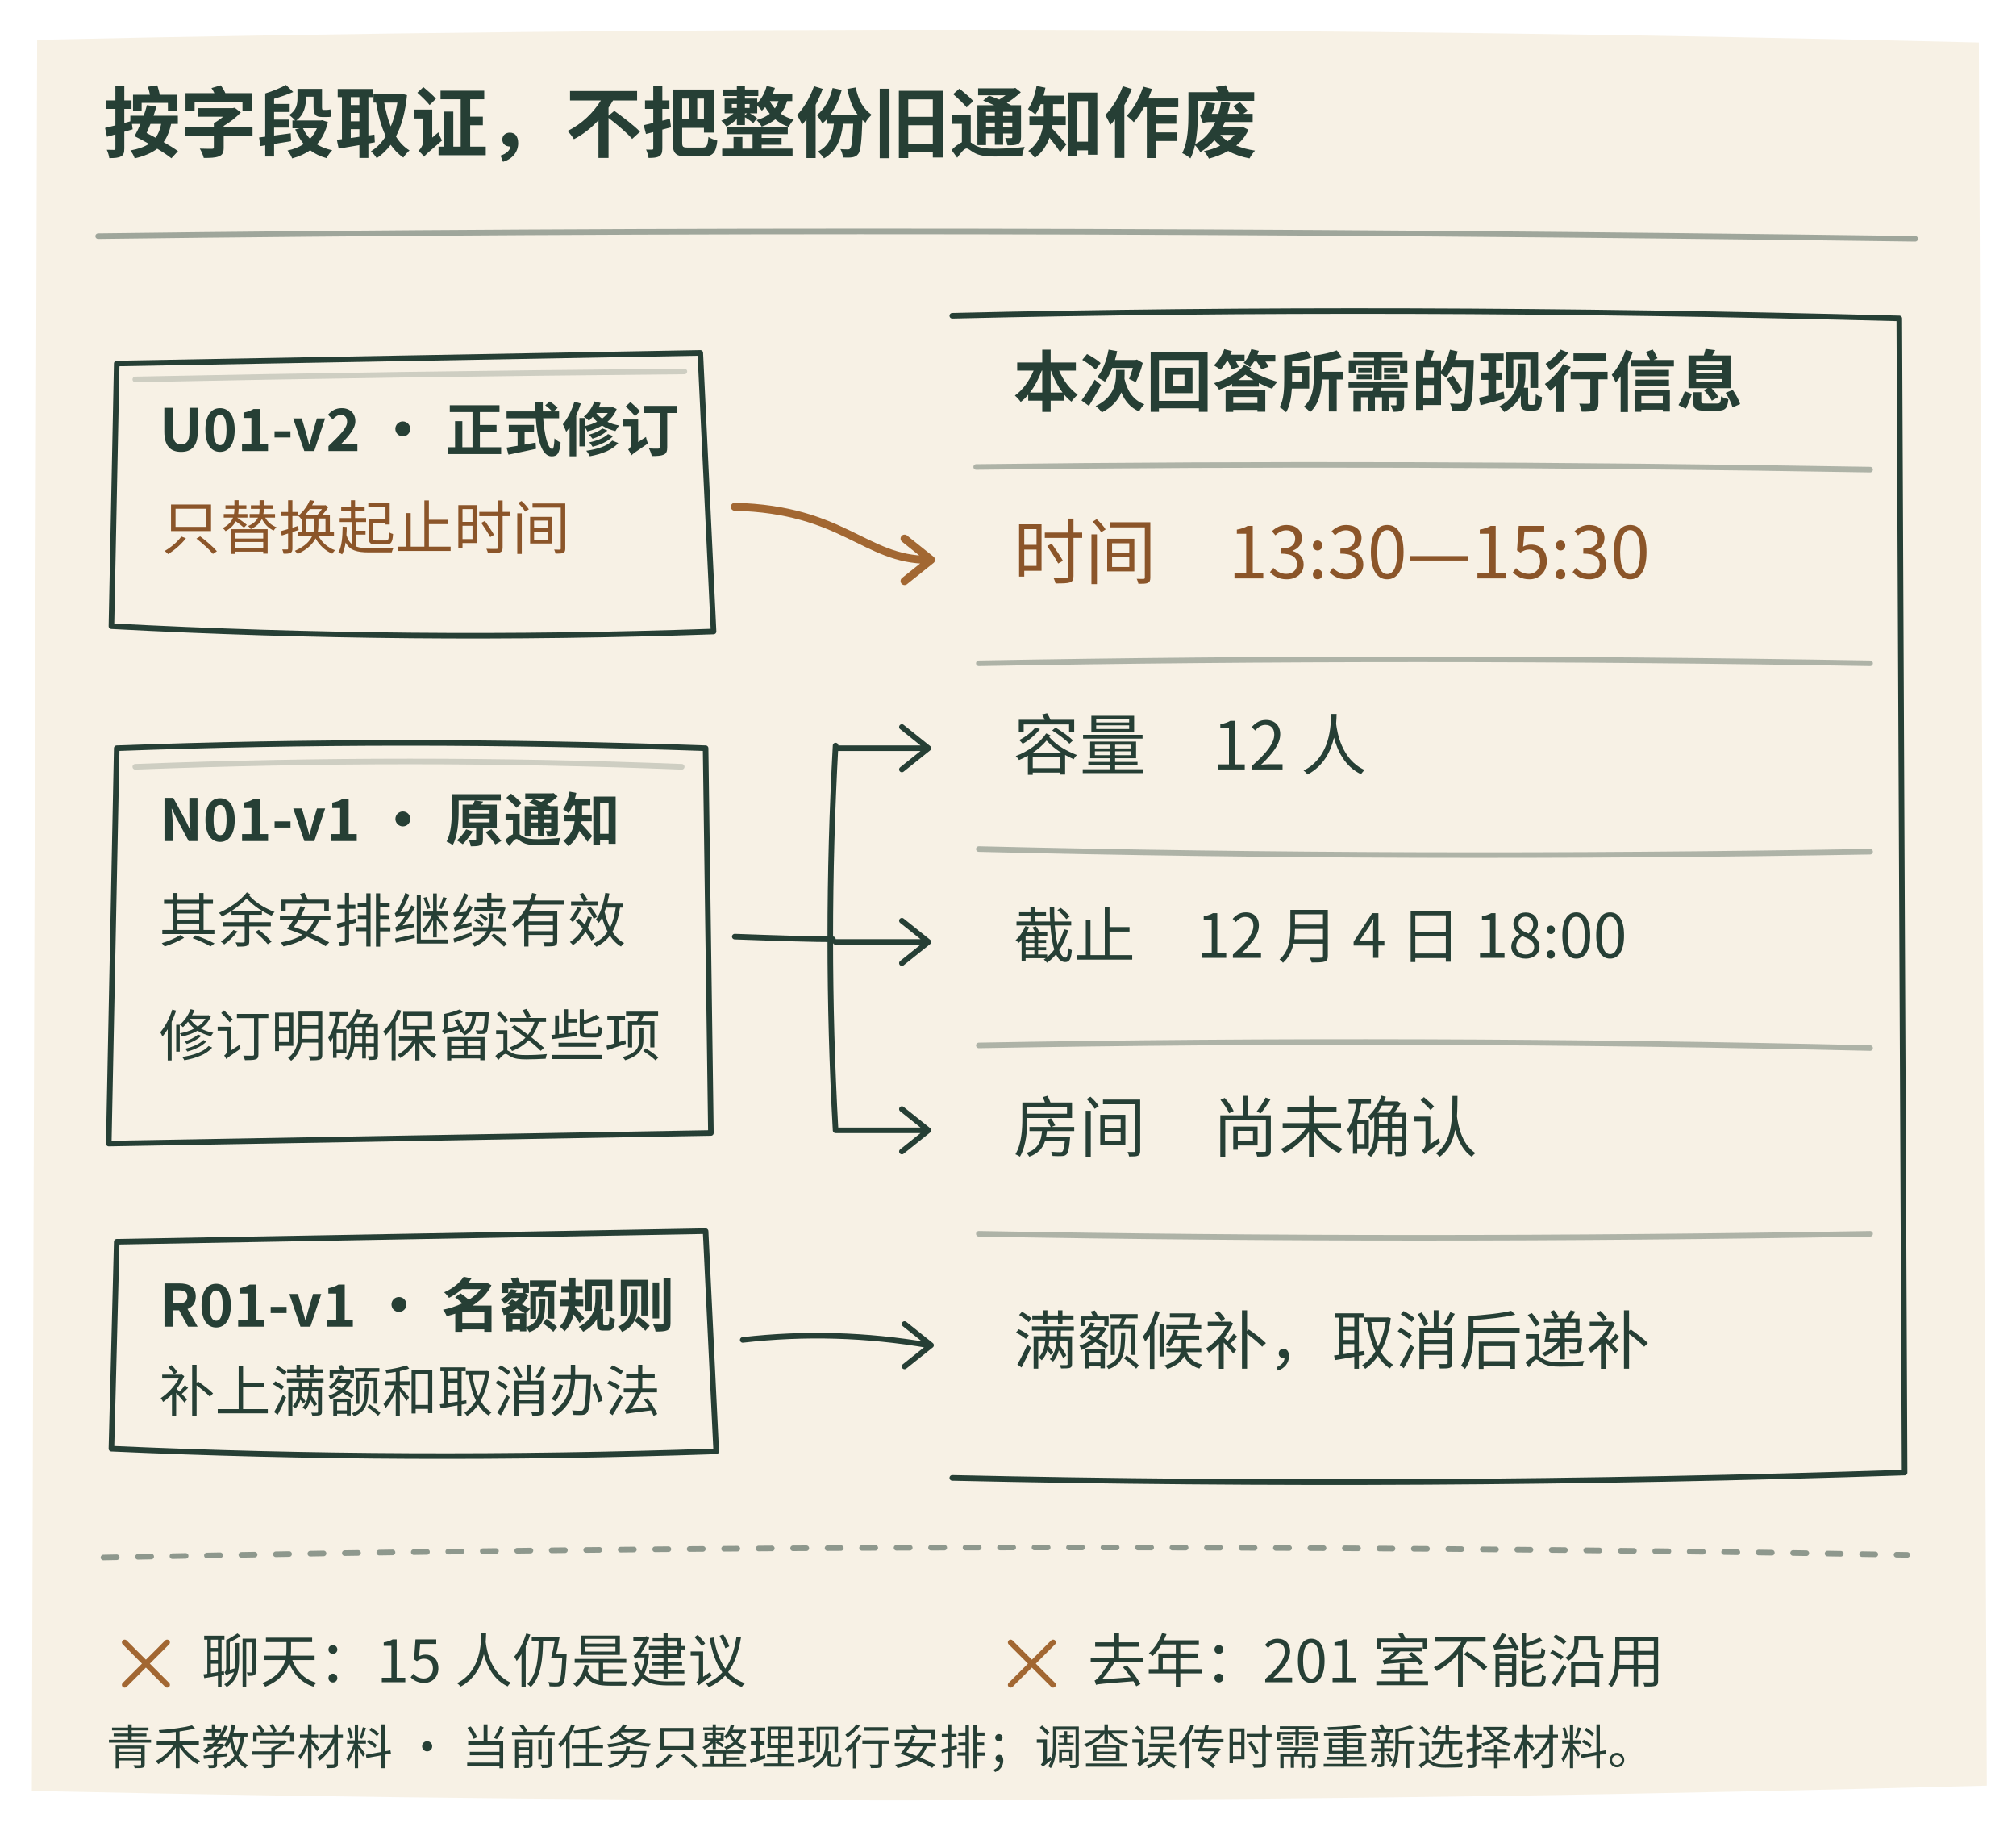
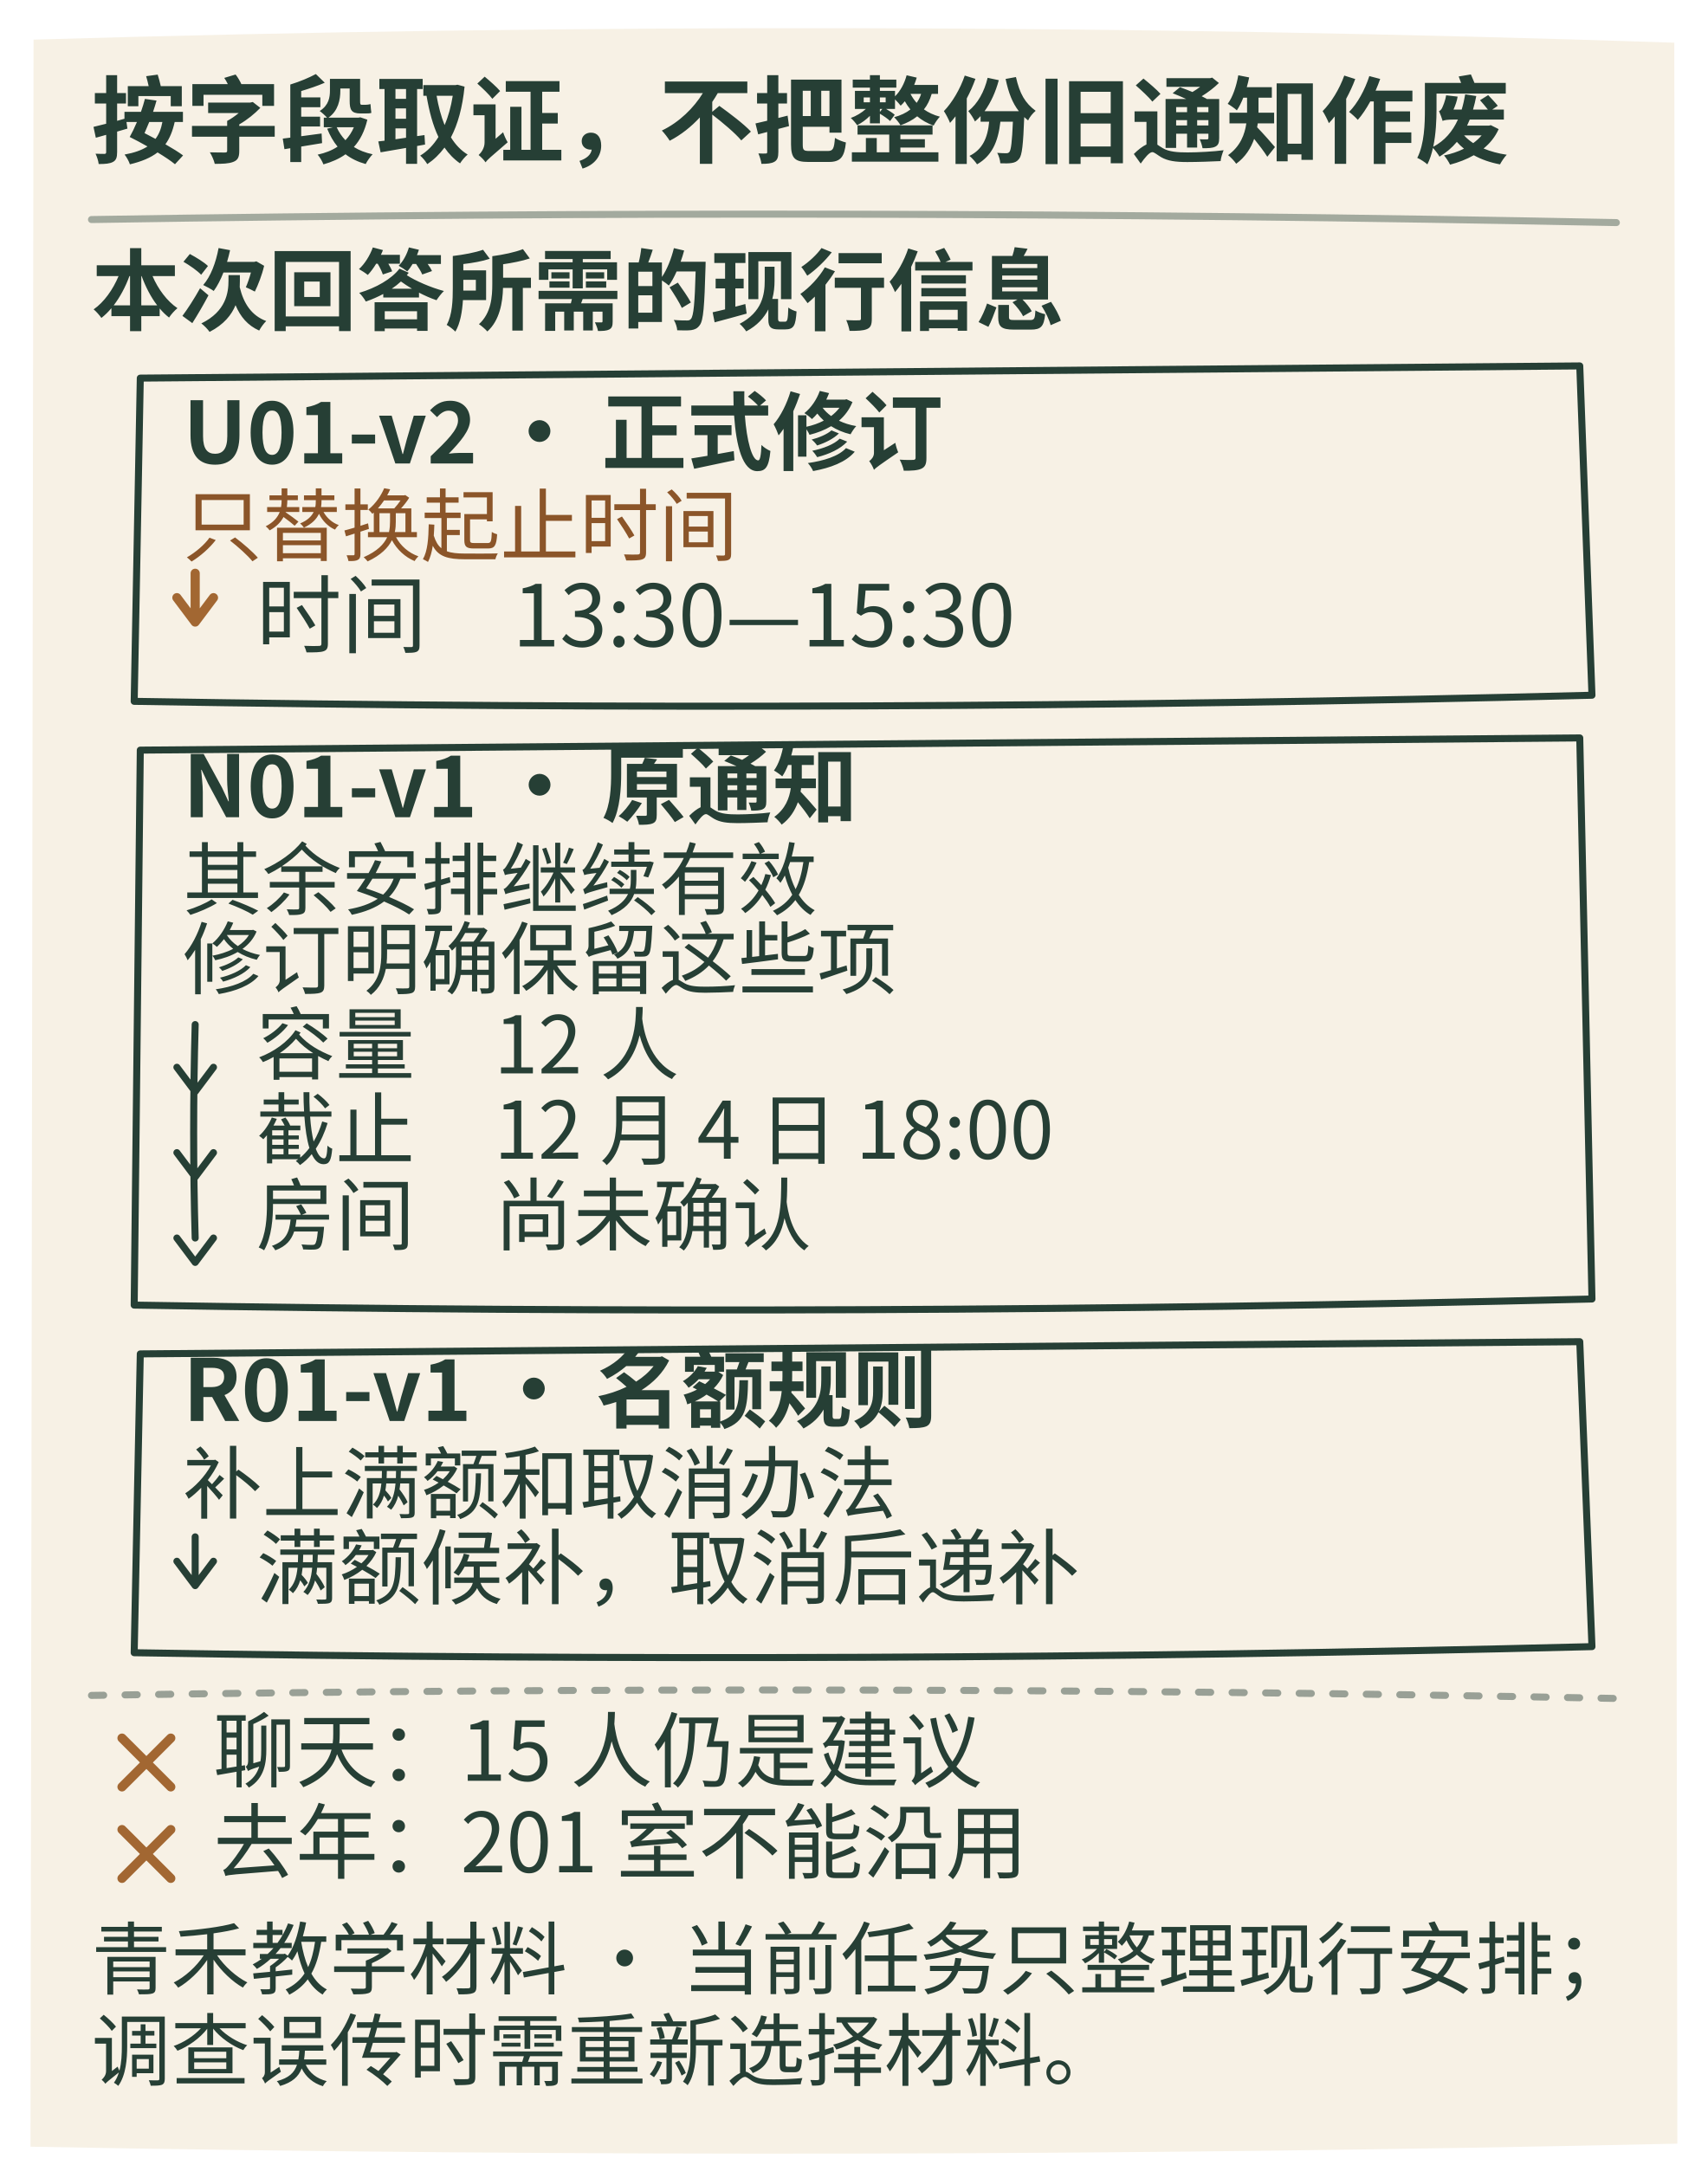
- <svg xmlns="http://www.w3.org/2000/svg" viewBox="0 0 760 690" role="img" aria-label="按字段组合有效材料：正式修订替换时间，原通知保留其他安排，规则补充候补和递补" color="#263f35">
-   <path d="M14 15 Q380 7 746 16 L749 673 Q382 683 12 675 Z" fill="#f7f1e5" />
-   <g fill="none" stroke="currentColor" stroke-width="2.1" stroke-linecap="round" stroke-linejoin="round">
-     <path d="M37 89 Q354 85 722 90" opacity=".42" />
-     <path d="M44 137 L264 133 269 238 Q155 242 42 236 Z" />
-     <path d="M51 143 Q147 141 258 140" opacity=".2" />
-     <path d="M44 282 Q151 278 266 282 L268 427 41 431 Z" />
-     <path d="M51 289 Q155 285 257 289" opacity=".2" />
-     <path d="M44 468 L266 464 270 547 Q153 551 42 546 Z" />
-     <path d="M359 119 Q526 115 716 120 L718 555 Q537 561 359 557" />
-     <path d="M368 176 Q529 174 705 177 M369 250 Q532 247 705 250 M369 320 Q532 324 705 321 M369 394 Q535 391 705 395 M369 465 Q533 468 705 465" opacity=".35" />
-     <path d="M277 191 C318 192 326 211 350 211 M341 203 L351 211 341 219" stroke="#a26732" stroke-width="3" />
-     <path d="M277 353 Q304 354 314 354 M315 281 Q311 354 315 426 M315 282 L349 282 M340 274 L350 282 340 290 M315 355 L349 355 M340 347 L350 355 340 363 M315 426 L349 426 M340 418 L350 426 340 434" />
-     <path d="M280 505 Q315 501 350 507 M341 499 L351 507 341 515" />
-     <path d="M39 587 Q374 580 719 586" stroke-dasharray="5 8" opacity=".5" />
-     <path d="M47 619 L63 635 M63 619 L47 635 M381 619 L397 635 M397 619 L381 635" stroke="#a26732" />
+ <svg xmlns="http://www.w3.org/2000/svg" viewBox="0 0 560 710" role="img" aria-label="按字段组合有效材料：正式修订替换时间，原通知保留其他安排，规则补充候补和递补" color="#263f35">
+   <path d="M11 13 Q281 5 549 14 L550 703 Q281 709 10 704 Z" fill="#f7f1e5" />
+   <g fill="none" stroke="currentColor" stroke-width="2.3" stroke-linecap="round" stroke-linejoin="round">
+     <path d="M30 72 Q280 68 530 73" opacity=".4" />
+     <path d="M46 124 L518 120 522 228 Q284 234 44 230 Z" />
+     <path d="M64 188 L64 202 M58 196 L64 204 70 196" stroke="#a26732" stroke-width="3" />
+     <path d="M46 246 L518 242 522 426 Q284 432 44 428 Z" />
+     <path d="M64 336 Q63 372 64 406 M58 350 L64 358 70 350 M58 378 L64 386 70 378 M58 406 L64 414 70 406" />
+     <path d="M46 444 L518 440 522 540 Q284 546 44 542 Z" />
+     <path d="M64 504 L64 518 M58 512 L64 520 70 512" />
+     <path d="M30 556 Q281 552 530 557" stroke-dasharray="4 7" opacity=".45" />
+     <path d="M40 570 L56 586 M56 570 L40 586 M40 600 L56 616 M56 600 L40 616" stroke="#a26732" stroke-width="3" />
  </g>
  <g fill="#263f35" font-family="Microsoft YaHei, Noto Sans CJK SC, sans-serif">
-     <text x="39" y="57" font-size="29" font-weight="700">按字段取证，不把整份旧通知作废</text>
-     <text x="60" y="170" font-size="22" font-weight="700">U01-v2 · 正式修订</text>
-     <text x="61" y="207" font-size="22" fill="#8b5529">只替换起止时间</text>
-     <text x="60" y="317" font-size="22" font-weight="700">N01-v1 · 原通知</text>
-     <text x="60" y="355" font-size="22">其余安排继续有效</text>
-     <text x="60" y="398" font-size="21">修订明确保留这些项</text>
-     <text x="60" y="500" font-size="22" font-weight="700">R01-v1 · 名额规则</text>
-     <text x="60" y="532" font-size="21">补上满额和取消办法</text>
-     <text x="382" y="153" font-size="25" font-weight="700">本次回答所需的现行信息</text>
-     <text x="382" y="218" font-size="27" fill="#8b5529">时间　13:30—15:30</text>
-     <text x="382" y="290" font-size="25">容量　12 人</text>
-     <text x="382" y="361" font-size="23">截止　12 月 4 日 18:00</text>
-     <text x="382" y="434" font-size="25">房间　尚未确认</text>
-     <text x="382" y="514" font-size="24">满额候补，取消后递补</text>
-     <text x="76" y="634" font-size="22">聊天：15 人仍是建议</text>
-     <text x="410" y="634" font-size="22">去年：201 室不能沿用</text>
-     <text x="40" y="665" font-size="18">青禾教学材料 · 当前任务只整理现行安排；调查误传时需重新选择材料。</text>
+     <text x="30" y="51" font-size="31" font-weight="700">按字段取证，不把整份旧通知作废</text>
+     <text x="30" y="106" font-size="29" font-weight="700">本次回答所需的现行信息</text>
+     <text x="60" y="152" font-size="28" font-weight="700">U01-v2 · 正式修订</text>
+     <text x="60" y="182" font-size="26" fill="#8b5529">只替换起止时间</text>
+     <text x="84" y="212" font-size="28">时间　13:30—15:30</text>
+     <text x="60" y="268" font-size="28" font-weight="700">N01-v1 · 原通知</text>
+     <text x="60" y="298" font-size="26">其余安排继续有效</text>
+     <text x="60" y="324" font-size="26">修订明确保留这些项</text>
+     <text x="84" y="352" font-size="26">容量　12 人</text>
+     <text x="84" y="380" font-size="26">截止　12 月 4 日 18:00</text>
+     <text x="84" y="408" font-size="26">房间　尚未确认</text>
+     <text x="60" y="466" font-size="28" font-weight="700">R01-v1 · 名额规则</text>
+     <text x="60" y="496" font-size="26">补上满额和取消办法</text>
+     <text x="84" y="524" font-size="27">满额候补，取消后递补</text>
+     <text x="70" y="584" font-size="27">聊天：15 人仍是建议</text>
+     <text x="70" y="614" font-size="27">去年：201 室不能沿用</text>
+     <text x="30" y="652" font-size="26">青禾教学材料 · 当前任务只整理现行安排；</text>
+     <text x="30" y="682" font-size="26">调查误传时需重新选择材料。</text>
  </g>
</svg>
